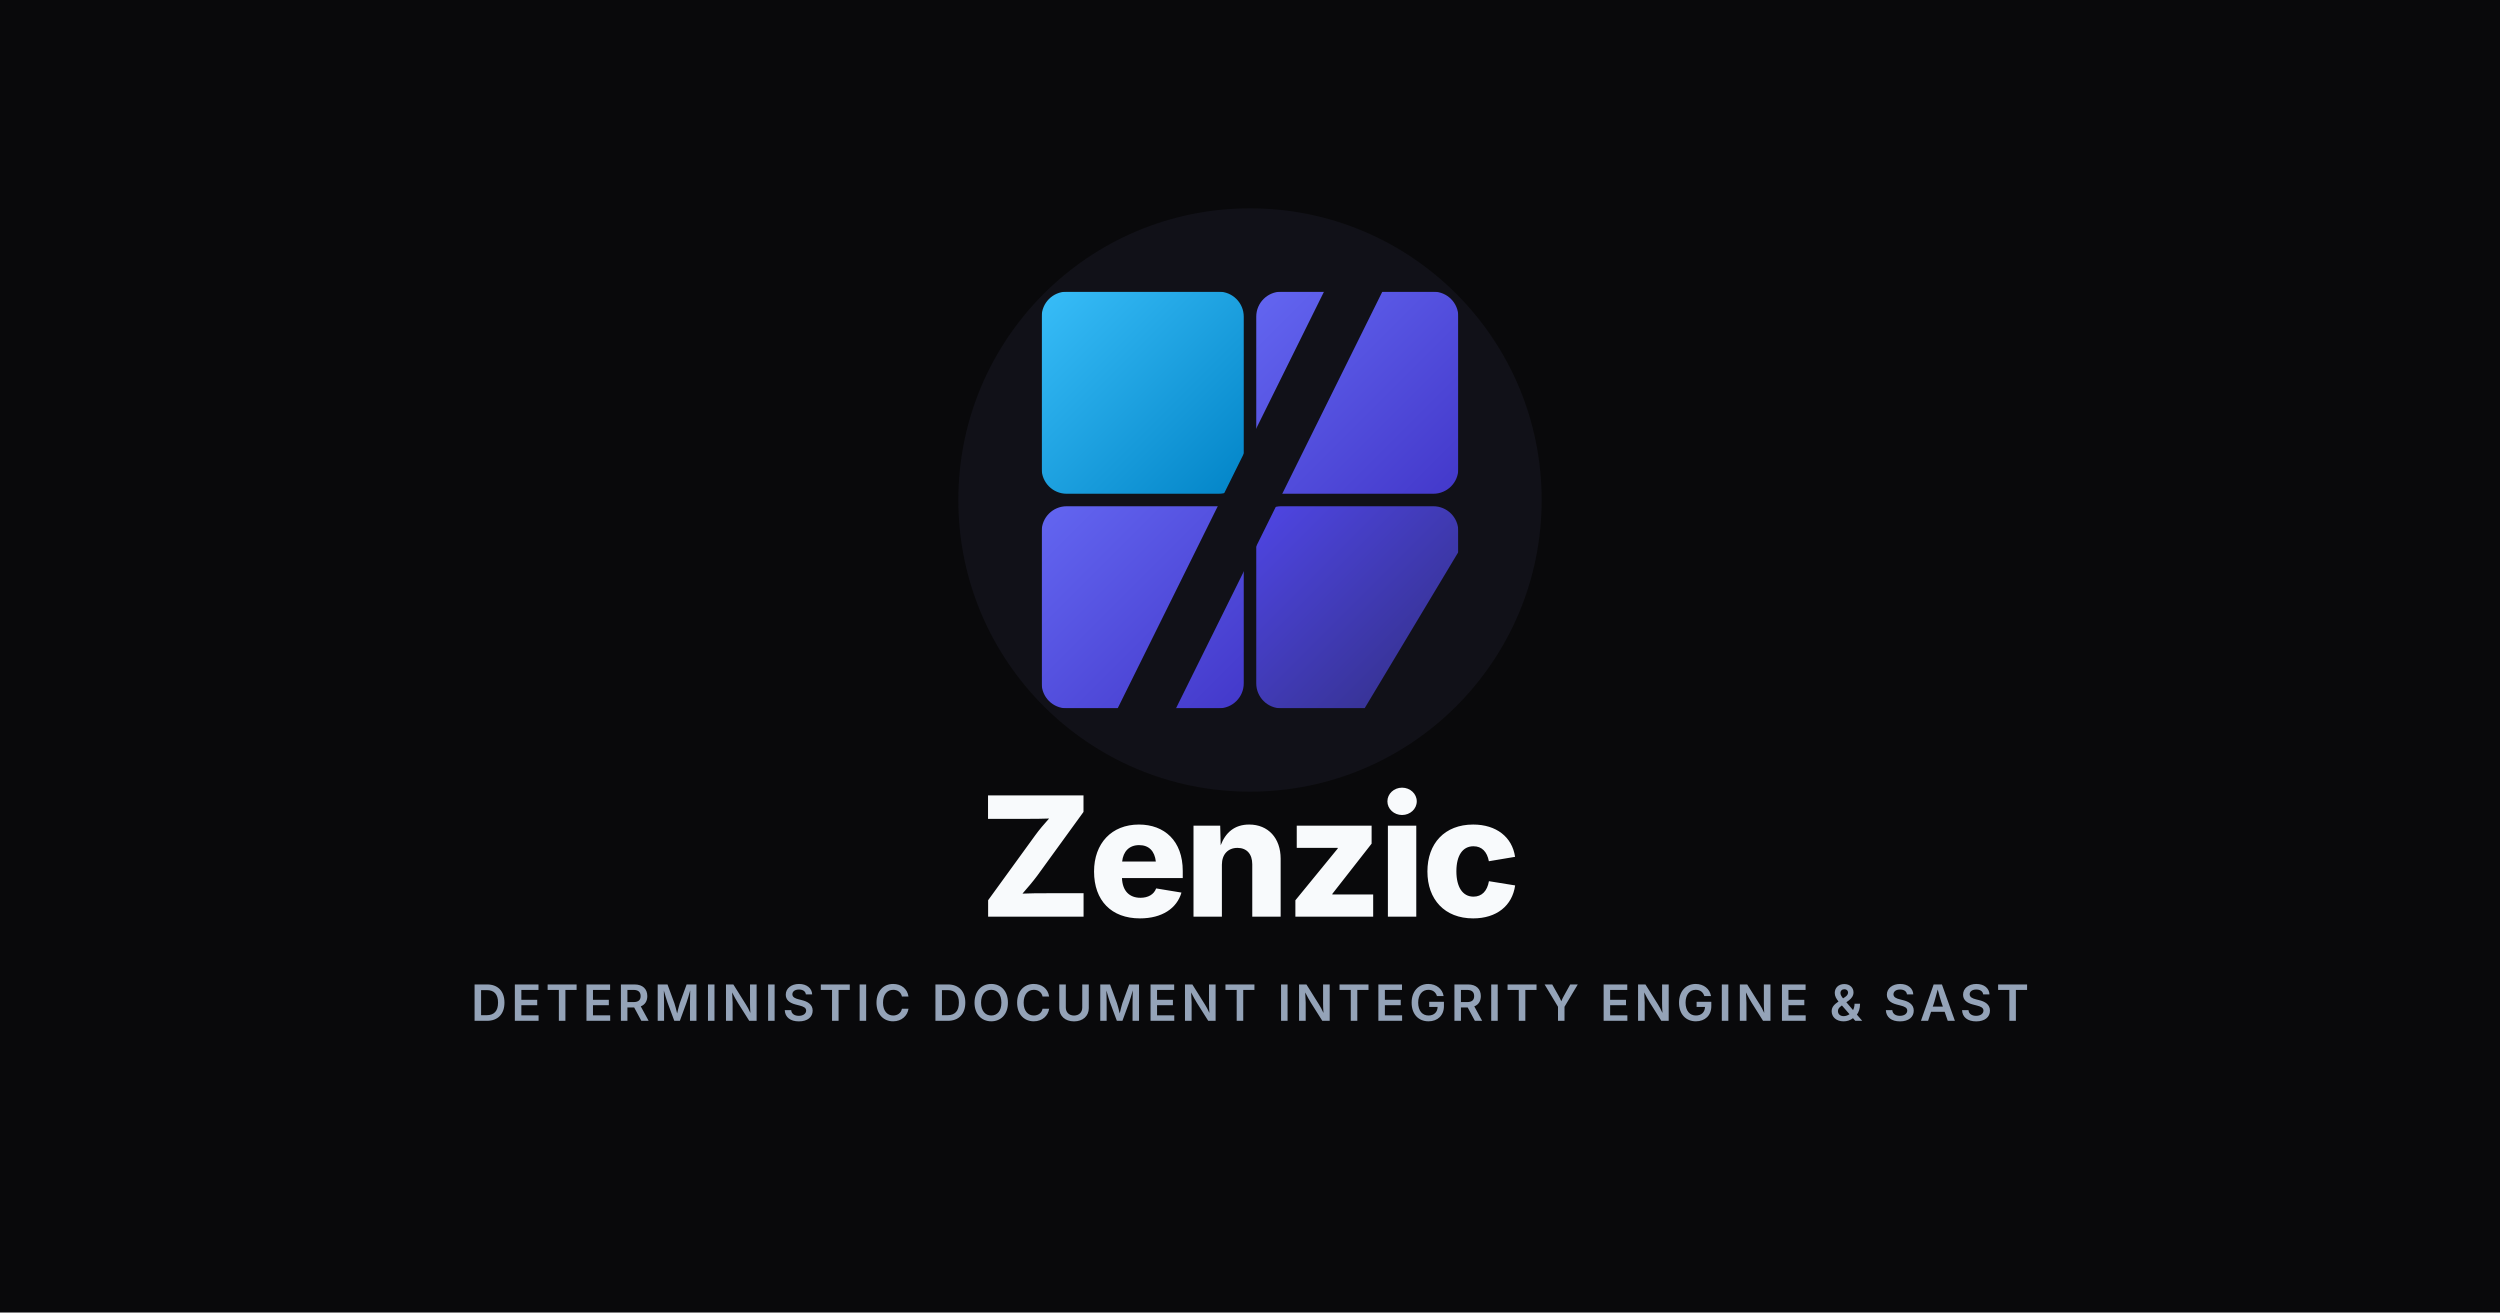
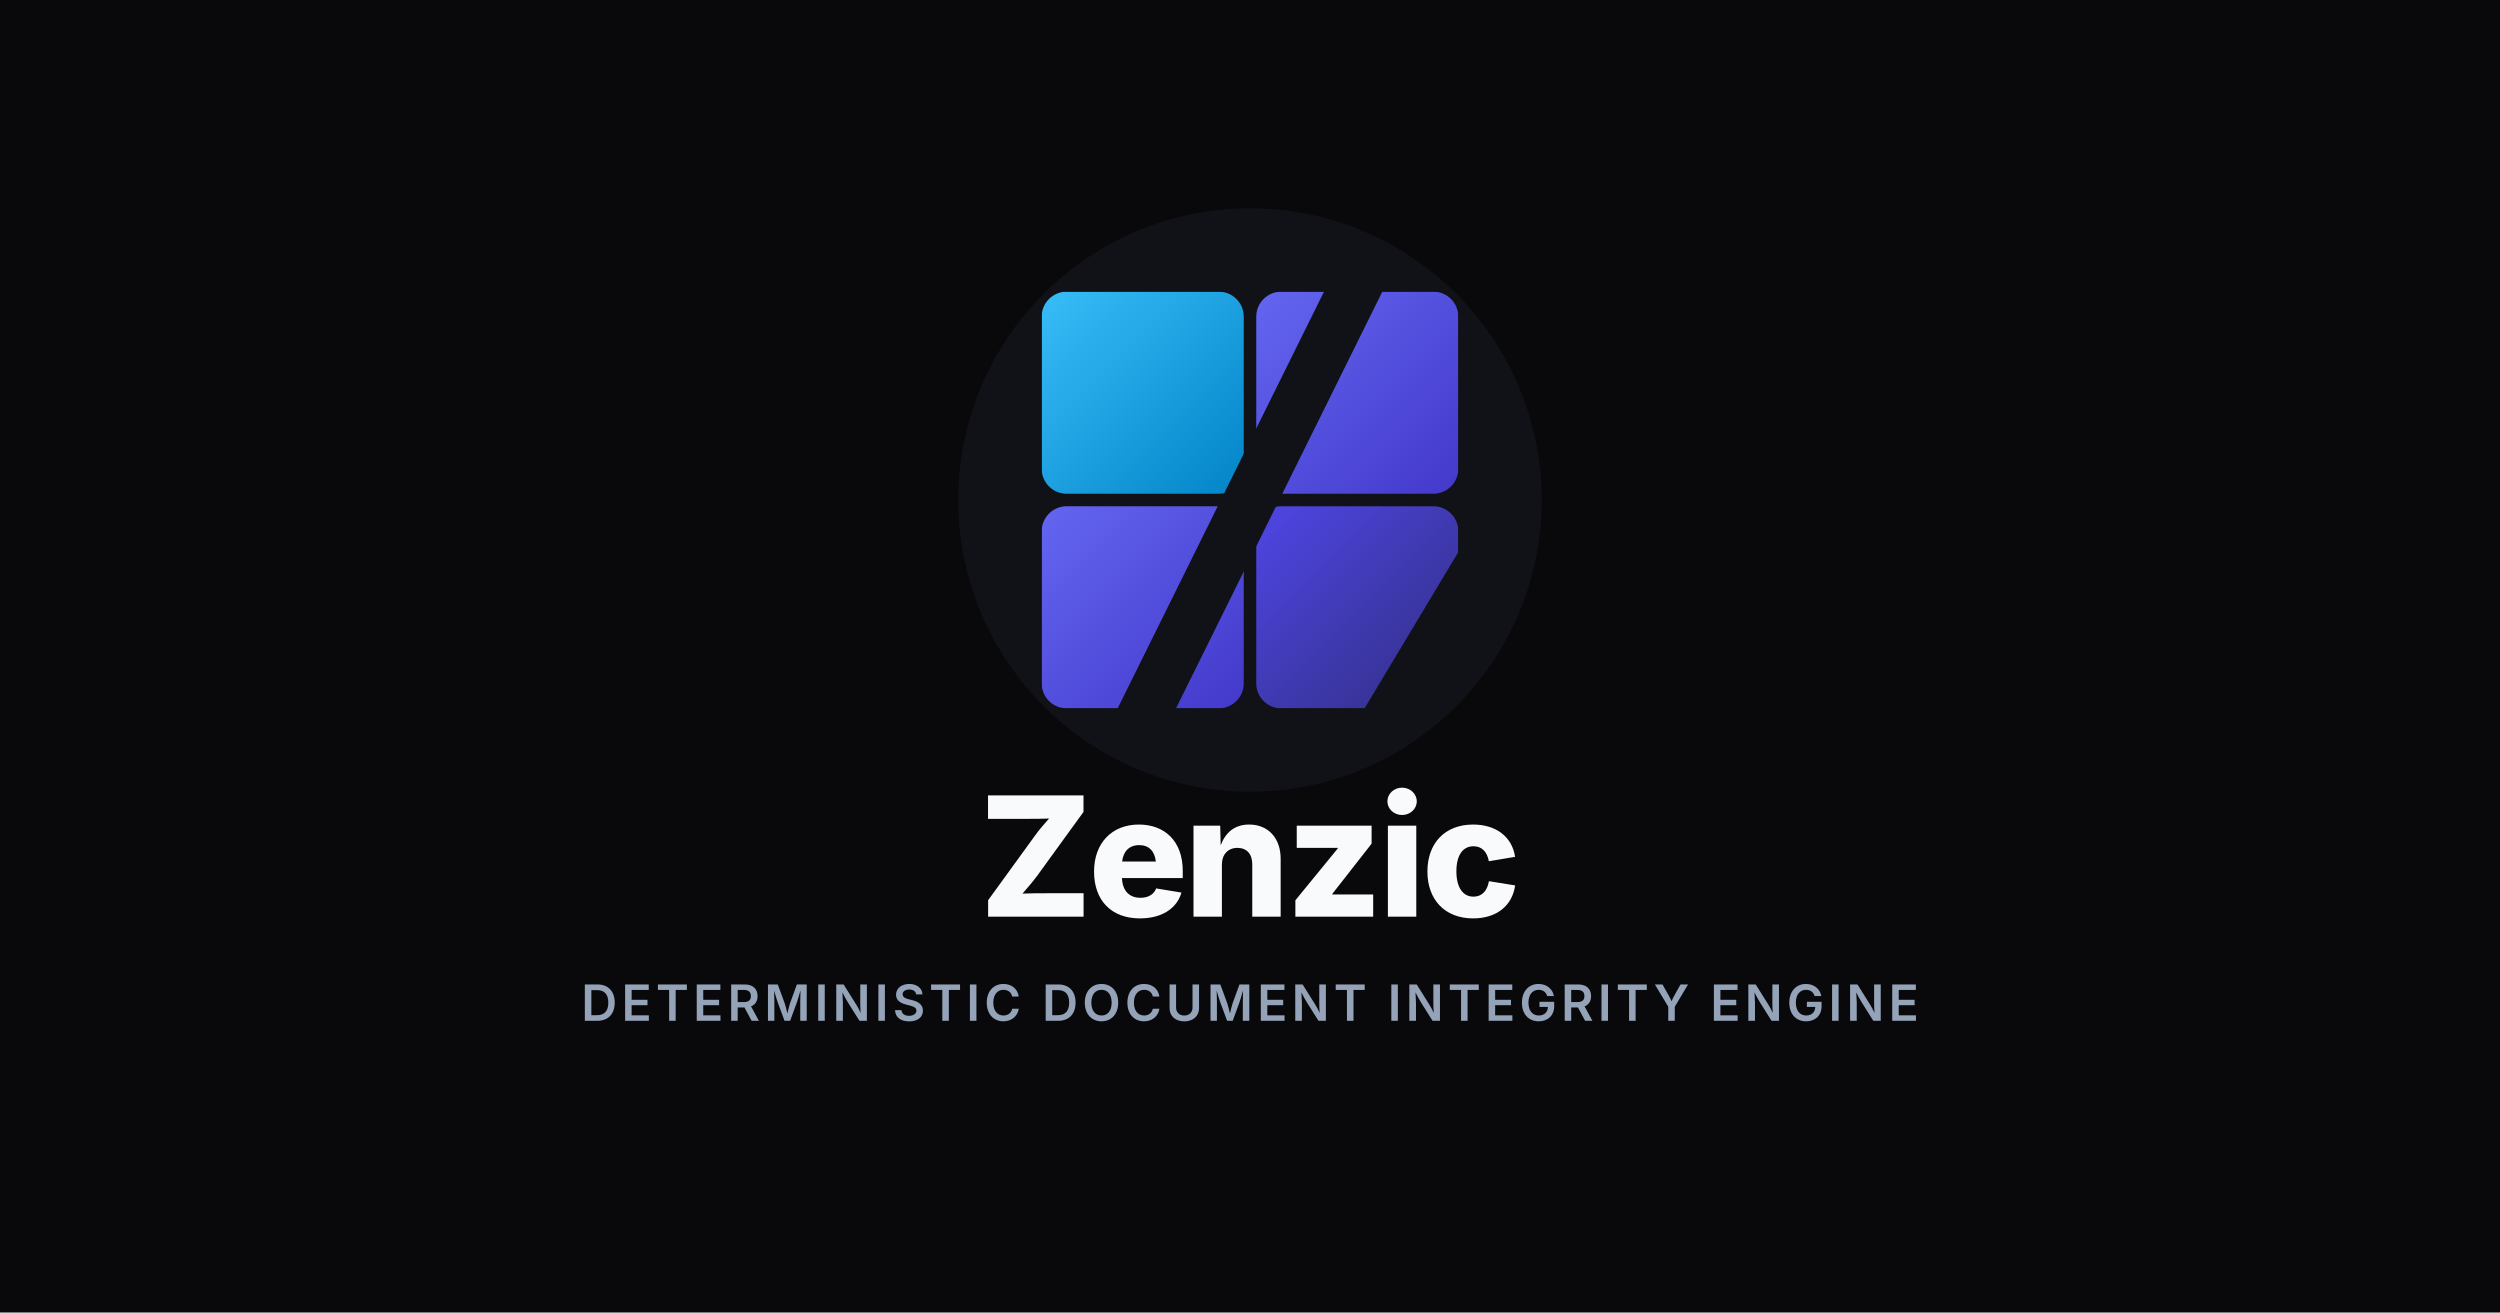
<svg xmlns="http://www.w3.org/2000/svg" viewBox="0 0 1200 630">
  <defs>
    <linearGradient id="zenzic-cyan" x1="0%" y1="0%" x2="100%" y2="100%">
      <stop offset="0%" stop-color="#38bdf8" />
      <stop offset="100%" stop-color="#0284c7" />
    </linearGradient>
    <linearGradient id="zenzic-indigo" x1="0%" y1="0%" x2="100%" y2="100%">
      <stop offset="0%" stop-color="#6366f1" />
      <stop offset="100%" stop-color="#4338ca" />
    </linearGradient>
    <linearGradient id="zenzic-dark" x1="0%" y1="0%" x2="100%" y2="100%">
      <stop offset="0%" stop-color="#4f46e5" />
      <stop offset="100%" stop-color="#312e81" />
    </linearGradient>
    <clipPath id="br-clip-og">
      <rect x="103" y="103" width="97" height="97" rx="12" />
    </clipPath>
    <mask id="slash-cut-og">
      <rect x="0" y="0" width="200" height="200" fill="white" />
      <polygon points="166,-5 138,-5 34,205 62,205" fill="black" />
    </mask>
  </defs>
  <rect x="0" y="0" width="1200" height="630" fill="#09090b" />
  <circle cx="600" cy="240" r="140" fill="#111118" />
  <g transform="translate(500, 140) scale(1)">
    <g mask="url(#slash-cut-og)">
      <rect x="0" y="0" width="97" height="97" rx="12" fill="url(#zenzic-cyan)" />
      <rect x="103" y="0" width="97" height="97" rx="12" fill="url(#zenzic-indigo)" />
      <rect x="0" y="103" width="97" height="97" rx="12" fill="url(#zenzic-indigo)" />
      <g clip-path="url(#br-clip-og)">
        <polygon points="103,103 200,103 200,125 155,200 103,200" fill="url(#zenzic-dark)" />
      </g>
    </g>
  </g>
  <text x="600" y="440" font-family="system-ui, -apple-system, sans-serif" font-weight="800" font-size="80" fill="#f8fafc" text-anchor="middle" letter-spacing="-2">Zenzic</text>
-   <text x="600" y="490" font-family="system-ui, -apple-system, sans-serif" font-weight="600" font-size="24" fill="#94a3b8" text-anchor="middle" letter-spacing="2">DETERMINISTIC DOCUMENT INTEGRITY ENGINE &amp; SAST</text>
+   <text x="600" y="490" font-family="system-ui, -apple-system, sans-serif" font-weight="600" font-size="24" fill="#94a3b8" text-anchor="middle" letter-spacing="2">DETERMINISTIC DOCUMENT INTEGRITY ENGINE</text>
</svg>
